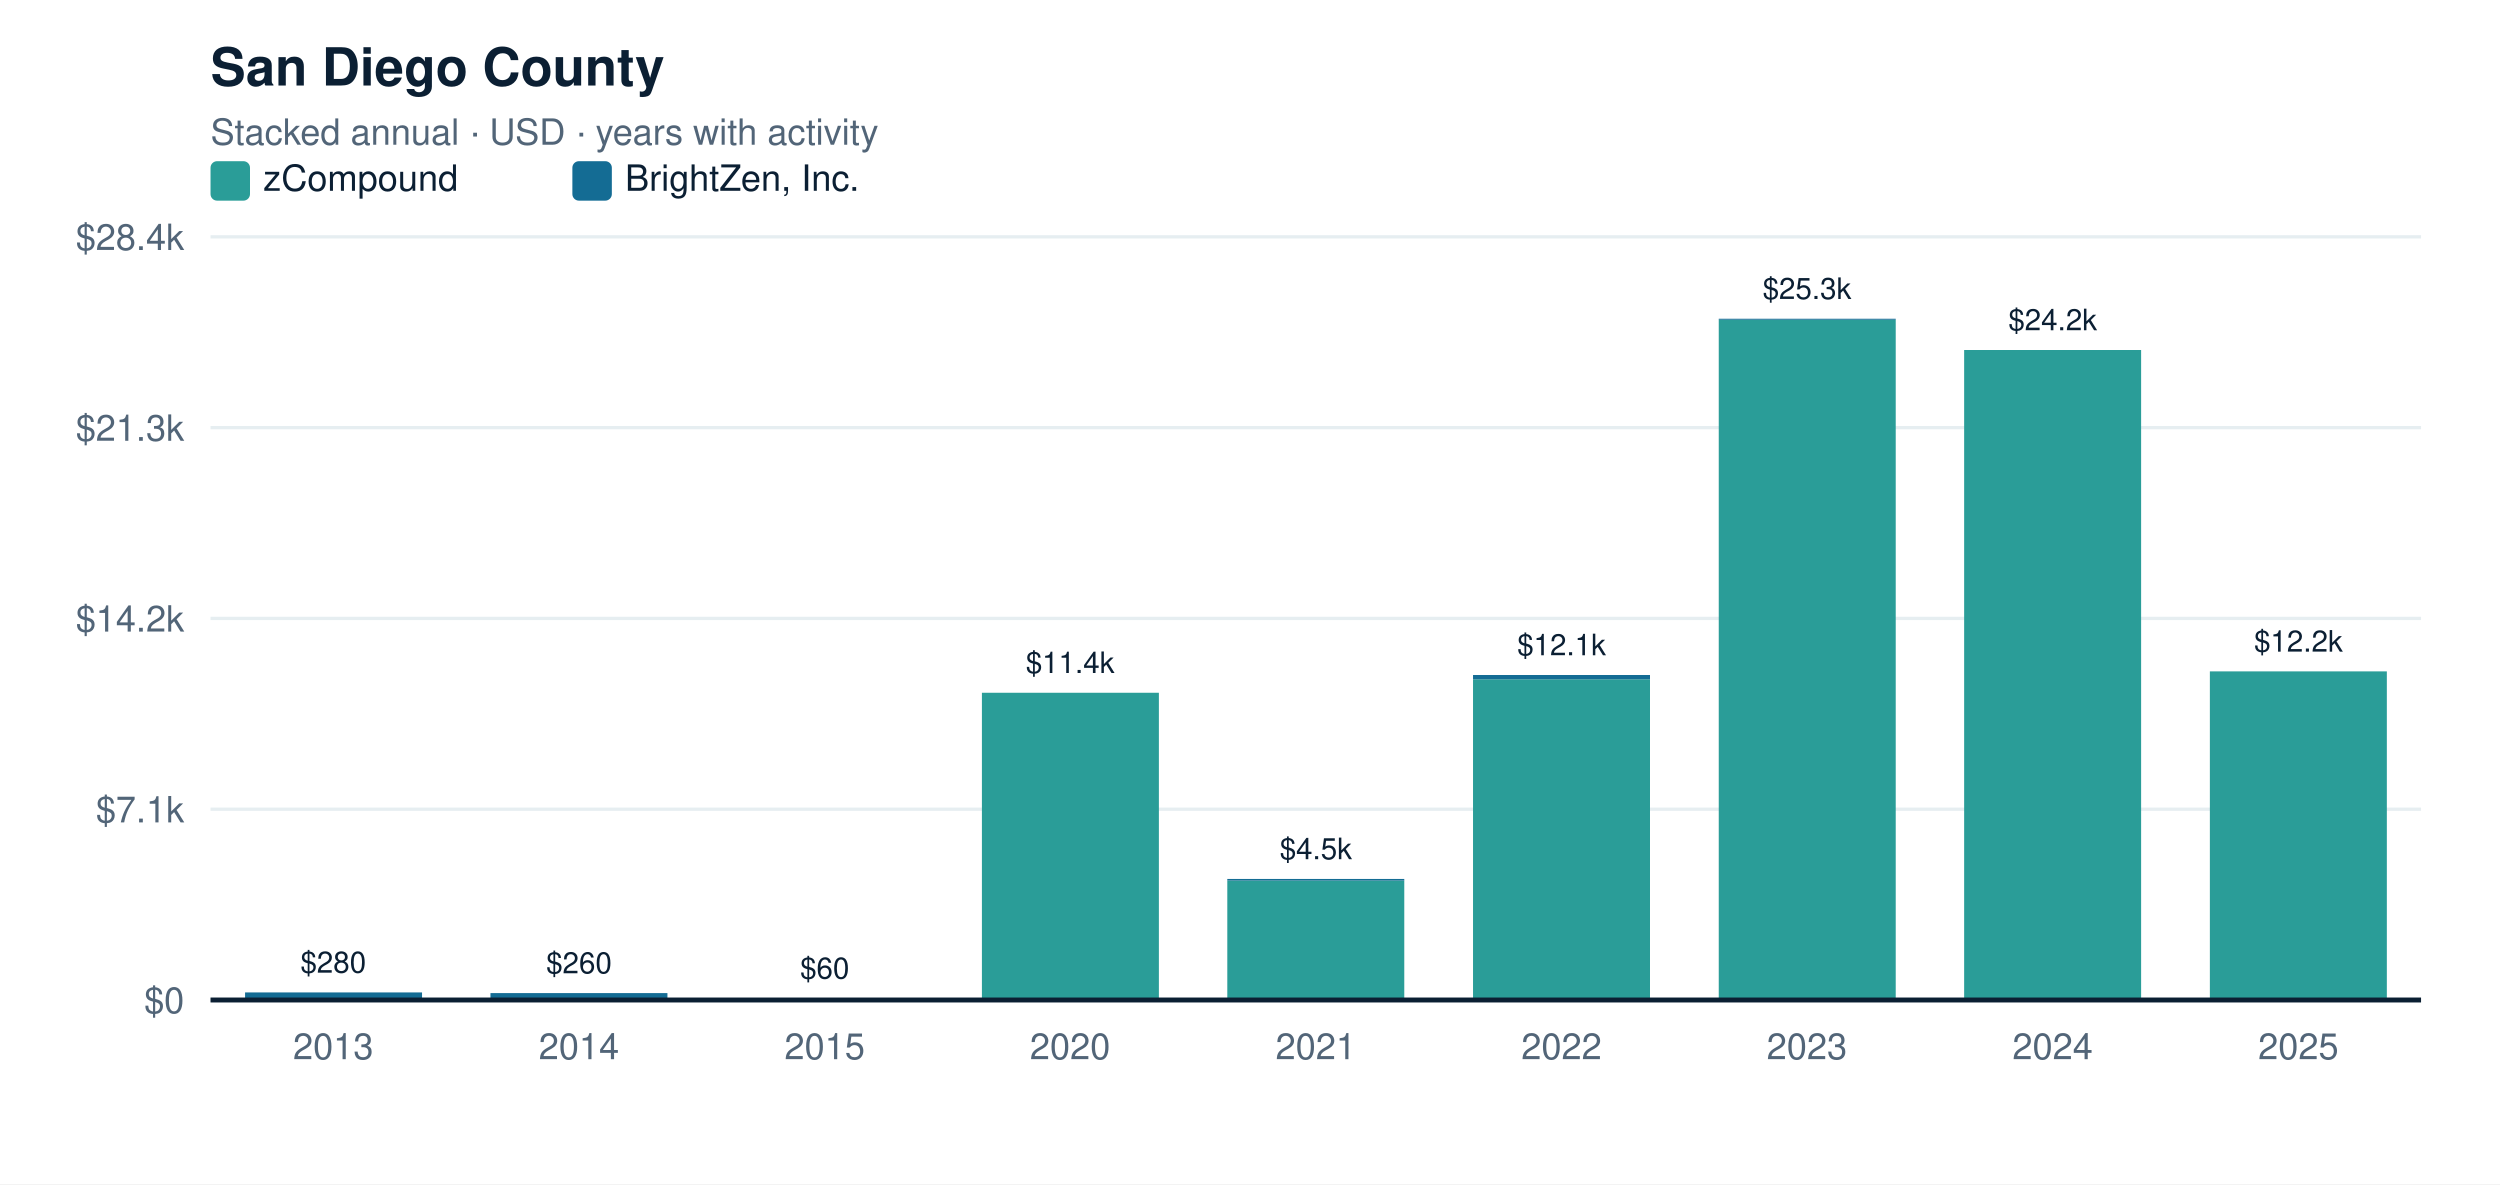
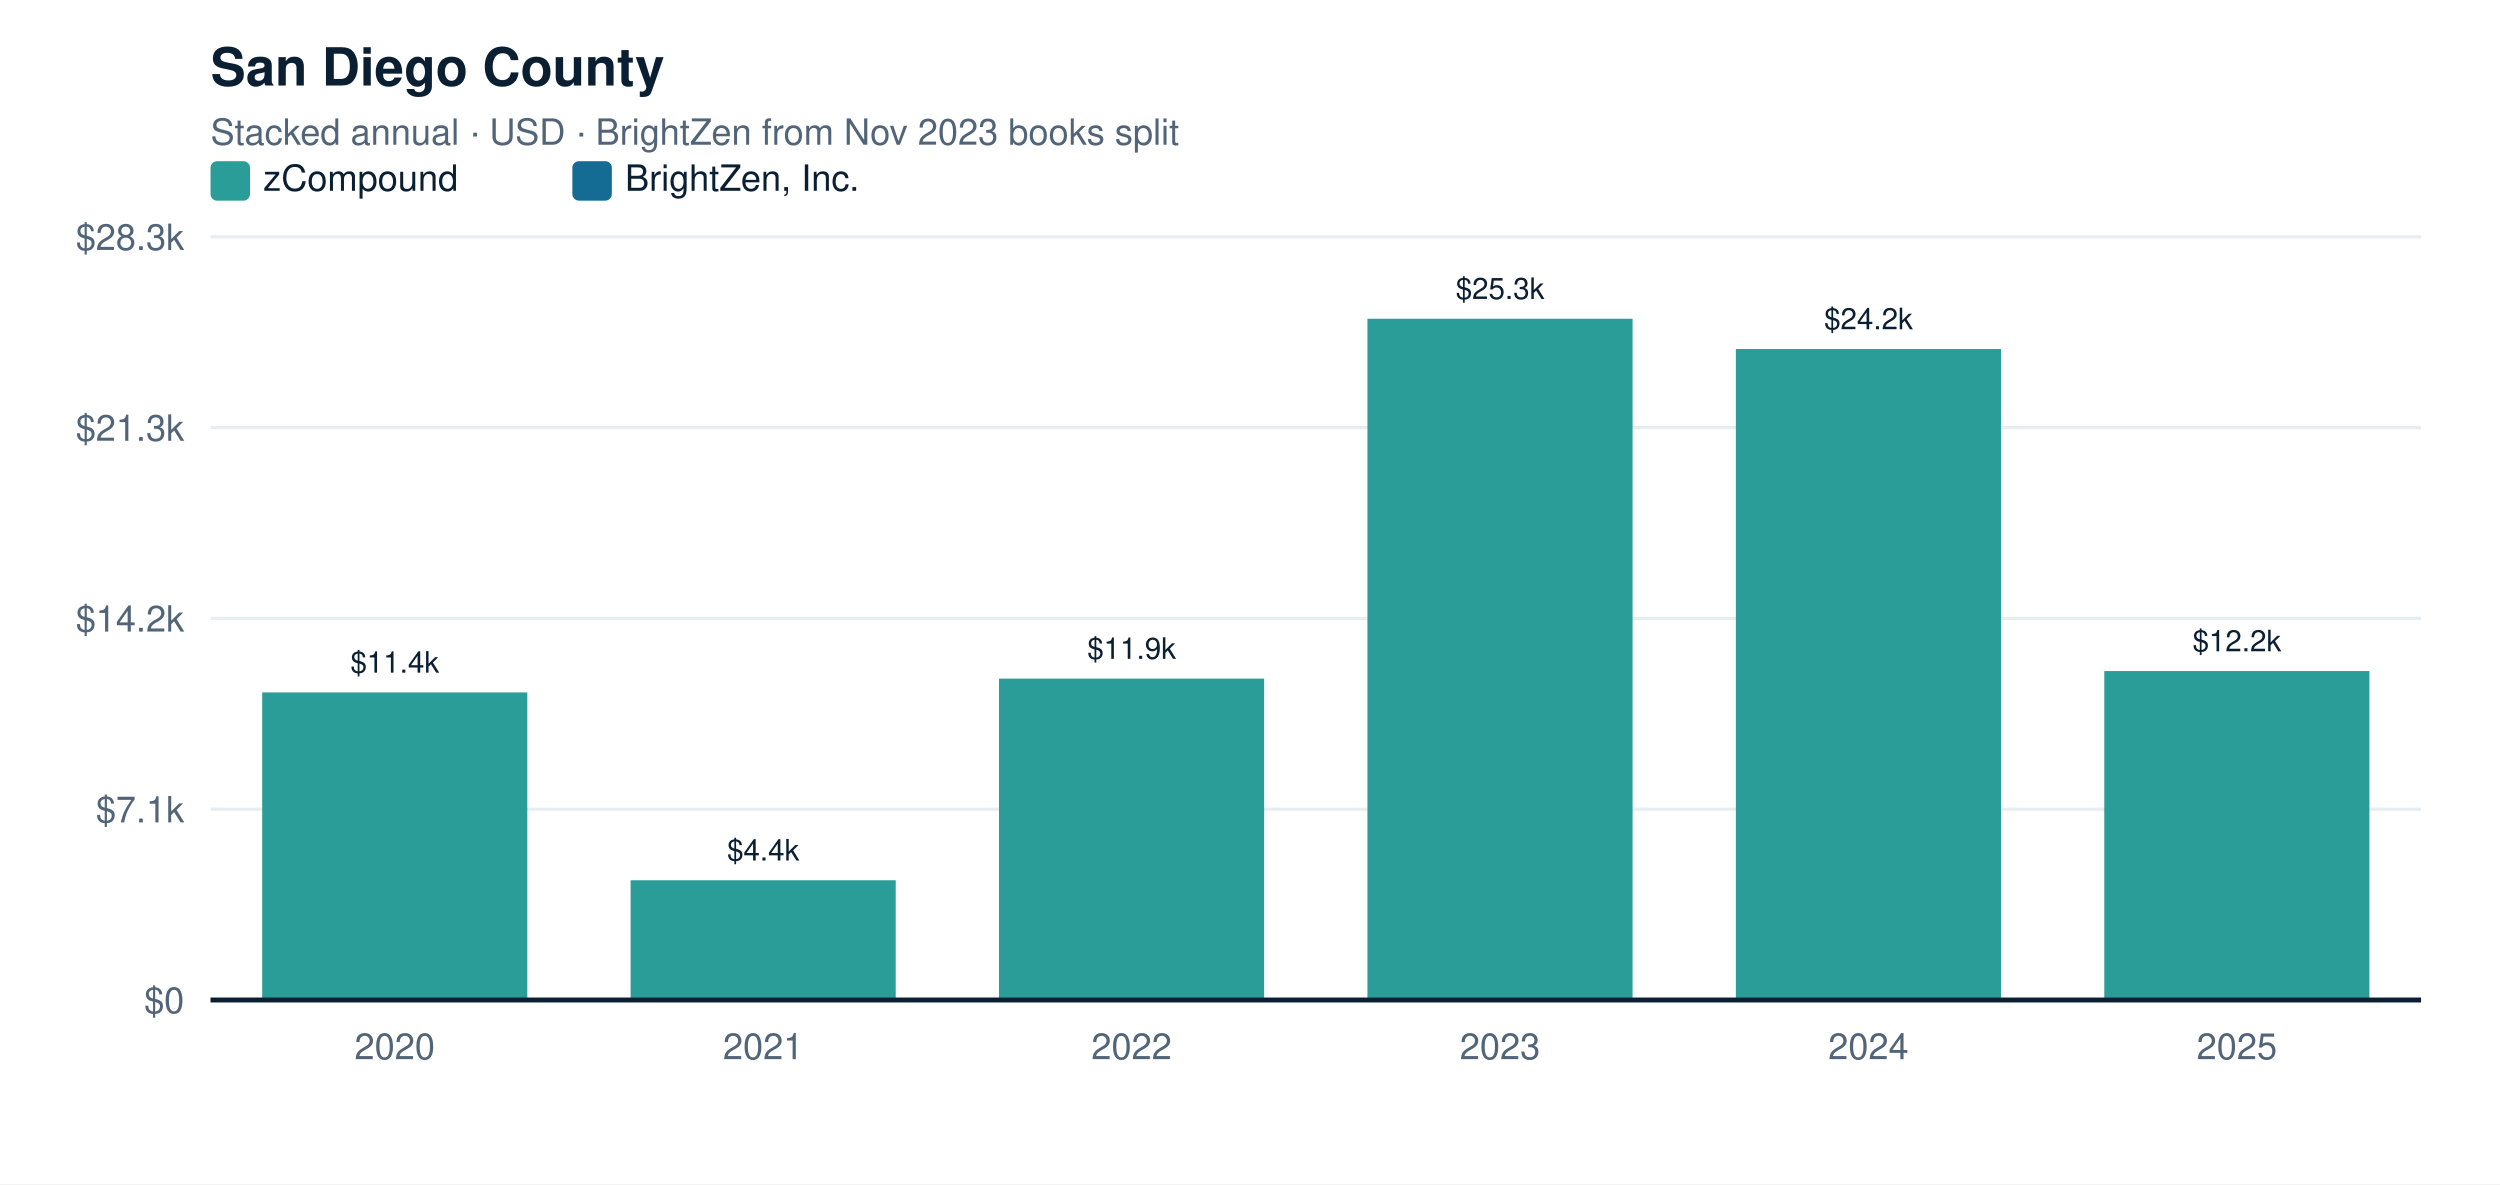
<svg xmlns="http://www.w3.org/2000/svg" width="760" height="360" viewBox="0 0 760 360" role="img" aria-label="San Diego County stacked annual expenses zCompound vs BrightZen">
  <rect width="760" height="360" fill="#ffffff" />
  <text x="64" y="26" font-family="DM Sans, Helvetica, Arial, sans-serif" font-size="16" font-weight="700" fill="#0b1f33">San Diego County</text>
-   <text x="64" y="44" font-family="DM Sans, Helvetica, Arial, sans-serif" font-size="11" fill="#526578">Stacked annual · USD · years with activity</text>
+   <text x="64" y="44" font-family="DM Sans, Helvetica, Arial, sans-serif" font-size="11" fill="#526578">Stacked annual · USD · BrightZen from Nov 2023 books split</text>
  <rect x="64" y="49" width="12" height="12" rx="2" fill="#2a9d98" />
  <text x="80" y="58" font-family="DM Sans, Helvetica, Arial, sans-serif" font-size="11" fill="#0b1f33">zCompound</text>
  <rect x="174" y="49" width="12" height="12" rx="2" fill="#146c94" />
  <text x="190" y="58" font-family="DM Sans, Helvetica, Arial, sans-serif" font-size="11" fill="#0b1f33">BrightZen, Inc.</text>
  <line x1="64" y1="304.0" x2="736" y2="304.0" stroke="#e6eef1" stroke-width="1" />
  <text x="56" y="308.0" text-anchor="end" font-family="DM Sans, Helvetica, Arial, sans-serif" font-size="11" fill="#526578">$0</text>
  <line x1="64" y1="246.0" x2="736" y2="246.0" stroke="#e6eef1" stroke-width="1" />
  <text x="56" y="250.0" text-anchor="end" font-family="DM Sans, Helvetica, Arial, sans-serif" font-size="11" fill="#526578">$7.1k</text>
  <line x1="64" y1="188.0" x2="736" y2="188.0" stroke="#e6eef1" stroke-width="1" />
  <text x="56" y="192.0" text-anchor="end" font-family="DM Sans, Helvetica, Arial, sans-serif" font-size="11" fill="#526578">$14.2k</text>
  <line x1="64" y1="130.0" x2="736" y2="130.0" stroke="#e6eef1" stroke-width="1" />
  <text x="56" y="134.0" text-anchor="end" font-family="DM Sans, Helvetica, Arial, sans-serif" font-size="11" fill="#526578">$21.3k</text>
  <line x1="64" y1="72.0" x2="736" y2="72.0" stroke="#e6eef1" stroke-width="1" />
-   <text x="56" y="76.0" text-anchor="end" font-family="DM Sans, Helvetica, Arial, sans-serif" font-size="11" fill="#526578">$28.4k</text>
-   <rect x="74.5" y="301.7" width="53.8" height="2.3" fill="#146c94" rx="0" />
-   <text x="101.3" y="295.7" text-anchor="middle" font-family="DM Sans, Helvetica, Arial, sans-serif" font-size="9" fill="#0b1f33">$280</text>
-   <text x="101.3" y="322" text-anchor="middle" font-family="DM Sans, Helvetica, Arial, sans-serif" font-size="11" fill="#526578">2013</text>
-   <rect x="149.1" y="301.9" width="53.8" height="2.1" fill="#146c94" rx="0" />
-   <text x="176.0" y="295.9" text-anchor="middle" font-family="DM Sans, Helvetica, Arial, sans-serif" font-size="9" fill="#0b1f33">$260</text>
-   <text x="176.0" y="322" text-anchor="middle" font-family="DM Sans, Helvetica, Arial, sans-serif" font-size="11" fill="#526578">2014</text>
-   <rect x="223.8" y="303.5" width="53.8" height="0.5" fill="#146c94" rx="0" />
-   <text x="250.7" y="297.5" text-anchor="middle" font-family="DM Sans, Helvetica, Arial, sans-serif" font-size="9" fill="#0b1f33">$60</text>
-   <text x="250.7" y="322" text-anchor="middle" font-family="DM Sans, Helvetica, Arial, sans-serif" font-size="11" fill="#526578">2015</text>
-   <rect x="298.5" y="210.6" width="53.8" height="93.4" fill="#2a9d98" rx="0" />
-   <text x="325.3" y="204.6" text-anchor="middle" font-family="DM Sans, Helvetica, Arial, sans-serif" font-size="9" fill="#0b1f33">$11.4k</text>
-   <text x="325.3" y="322" text-anchor="middle" font-family="DM Sans, Helvetica, Arial, sans-serif" font-size="11" fill="#526578">2020</text>
-   <rect x="373.1" y="267.7" width="53.8" height="36.3" fill="#2a9d98" rx="0" />
-   <rect x="373.1" y="267.2" width="53.8" height="0.5" fill="#146c94" rx="0" />
-   <text x="400.0" y="261.2" text-anchor="middle" font-family="DM Sans, Helvetica, Arial, sans-serif" font-size="9" fill="#0b1f33">$4.5k</text>
-   <text x="400.0" y="322" text-anchor="middle" font-family="DM Sans, Helvetica, Arial, sans-serif" font-size="11" fill="#526578">2021</text>
-   <rect x="447.8" y="206.5" width="53.8" height="97.5" fill="#2a9d98" rx="0" />
-   <rect x="447.8" y="205.2" width="53.8" height="1.3" fill="#146c94" rx="0" />
-   <text x="474.7" y="199.2" text-anchor="middle" font-family="DM Sans, Helvetica, Arial, sans-serif" font-size="9" fill="#0b1f33">$12.1k</text>
-   <text x="474.7" y="322" text-anchor="middle" font-family="DM Sans, Helvetica, Arial, sans-serif" font-size="11" fill="#526578">2022</text>
-   <rect x="522.5" y="97.2" width="53.8" height="206.8" fill="#2a9d98" rx="0" />
-   <rect x="522.5" y="96.9" width="53.8" height="0.3" fill="#146c94" rx="0" />
-   <text x="549.3" y="90.9" text-anchor="middle" font-family="DM Sans, Helvetica, Arial, sans-serif" font-size="9" fill="#0b1f33">$25.3k</text>
-   <text x="549.3" y="322" text-anchor="middle" font-family="DM Sans, Helvetica, Arial, sans-serif" font-size="11" fill="#526578">2023</text>
-   <rect x="597.1" y="106.4" width="53.8" height="197.6" fill="#2a9d98" rx="0" />
-   <text x="624.0" y="100.4" text-anchor="middle" font-family="DM Sans, Helvetica, Arial, sans-serif" font-size="9" fill="#0b1f33">$24.2k</text>
-   <text x="624.0" y="322" text-anchor="middle" font-family="DM Sans, Helvetica, Arial, sans-serif" font-size="11" fill="#526578">2024</text>
-   <rect x="671.8" y="204.1" width="53.8" height="99.9" fill="#2a9d98" rx="0" />
-   <text x="698.7" y="198.1" text-anchor="middle" font-family="DM Sans, Helvetica, Arial, sans-serif" font-size="9" fill="#0b1f33">$12.2k</text>
-   <text x="698.7" y="322" text-anchor="middle" font-family="DM Sans, Helvetica, Arial, sans-serif" font-size="11" fill="#526578">2025</text>
+   <text x="56" y="76.0" text-anchor="end" font-family="DM Sans, Helvetica, Arial, sans-serif" font-size="11" fill="#526578">$28.3k</text>
+   <rect x="79.7" y="210.5" width="80.6" height="93.5" fill="#2a9d98" />
+   <text x="120.0" y="204.5" text-anchor="middle" font-family="DM Sans, Helvetica, Arial, sans-serif" font-size="9" fill="#0b1f33">$11.4k</text>
+   <text x="120.0" y="322" text-anchor="middle" font-family="DM Sans, Helvetica, Arial, sans-serif" font-size="11" fill="#526578">2020</text>
+   <rect x="191.7" y="267.6" width="80.6" height="36.4" fill="#2a9d98" />
+   <text x="232.0" y="261.6" text-anchor="middle" font-family="DM Sans, Helvetica, Arial, sans-serif" font-size="9" fill="#0b1f33">$4.4k</text>
+   <text x="232.0" y="322" text-anchor="middle" font-family="DM Sans, Helvetica, Arial, sans-serif" font-size="11" fill="#526578">2021</text>
+   <rect x="303.7" y="206.3" width="80.6" height="97.7" fill="#2a9d98" />
+   <text x="344.0" y="200.3" text-anchor="middle" font-family="DM Sans, Helvetica, Arial, sans-serif" font-size="9" fill="#0b1f33">$11.9k</text>
+   <text x="344.0" y="322" text-anchor="middle" font-family="DM Sans, Helvetica, Arial, sans-serif" font-size="11" fill="#526578">2022</text>
+   <rect x="415.7" y="96.9" width="80.6" height="207.1" fill="#2a9d98" />
+   <text x="456.0" y="90.9" text-anchor="middle" font-family="DM Sans, Helvetica, Arial, sans-serif" font-size="9" fill="#0b1f33">$25.3k</text>
+   <text x="456.0" y="322" text-anchor="middle" font-family="DM Sans, Helvetica, Arial, sans-serif" font-size="11" fill="#526578">2023</text>
+   <rect x="527.7" y="106.1" width="80.6" height="197.9" fill="#2a9d98" />
+   <text x="568.0" y="100.1" text-anchor="middle" font-family="DM Sans, Helvetica, Arial, sans-serif" font-size="9" fill="#0b1f33">$24.2k</text>
+   <text x="568.0" y="322" text-anchor="middle" font-family="DM Sans, Helvetica, Arial, sans-serif" font-size="11" fill="#526578">2024</text>
+   <rect x="639.7" y="204.0" width="80.6" height="100.0" fill="#2a9d98" />
+   <text x="680.0" y="198.0" text-anchor="middle" font-family="DM Sans, Helvetica, Arial, sans-serif" font-size="9" fill="#0b1f33">$12.2k</text>
+   <text x="680.0" y="322" text-anchor="middle" font-family="DM Sans, Helvetica, Arial, sans-serif" font-size="11" fill="#526578">2025</text>
  <line x1="64" y1="304" x2="736" y2="304" stroke="#0b1f33" stroke-width="1.5" />
</svg>
